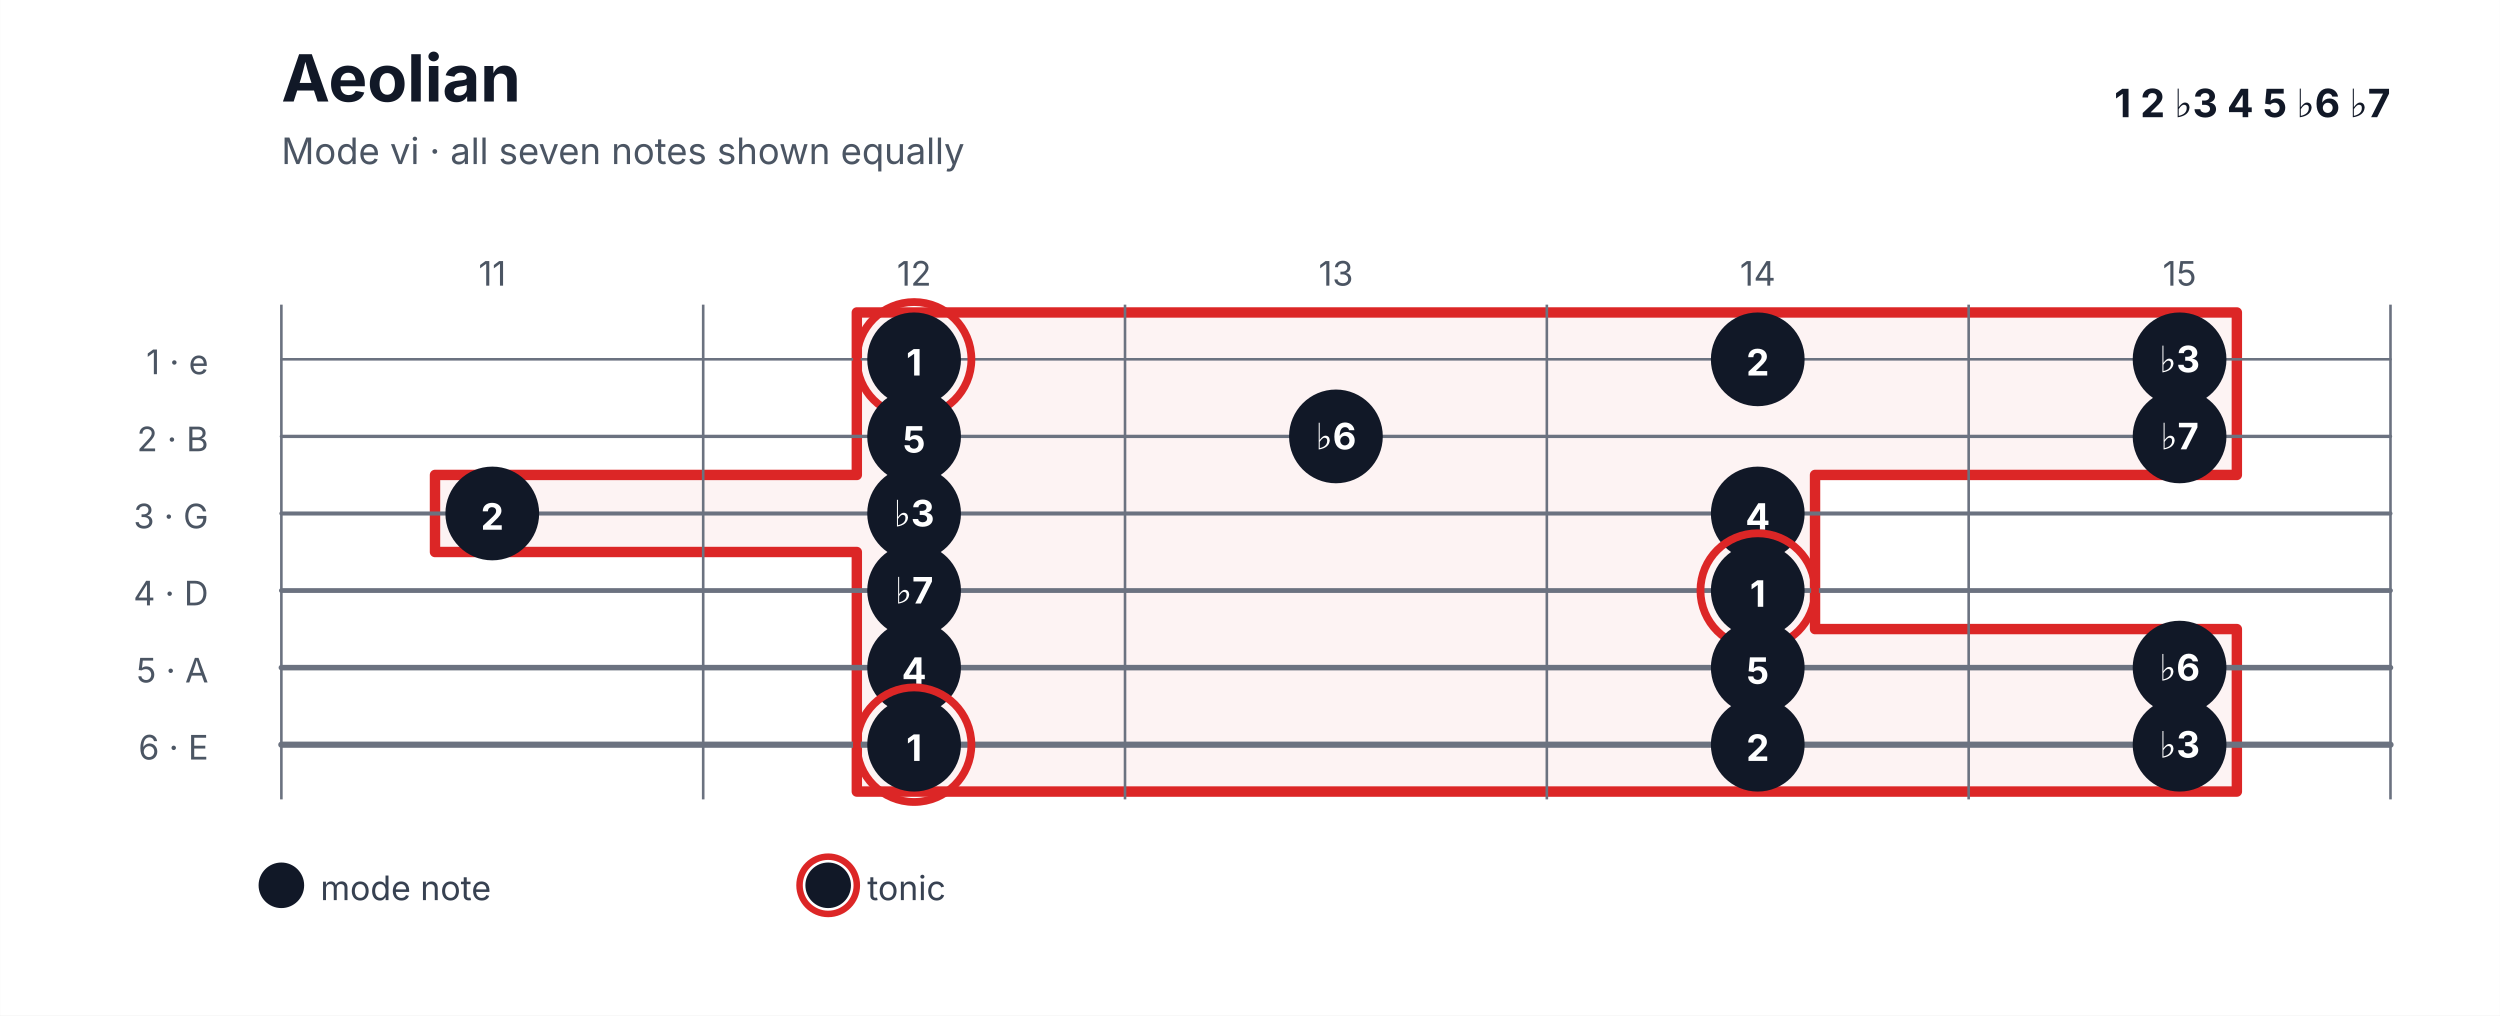
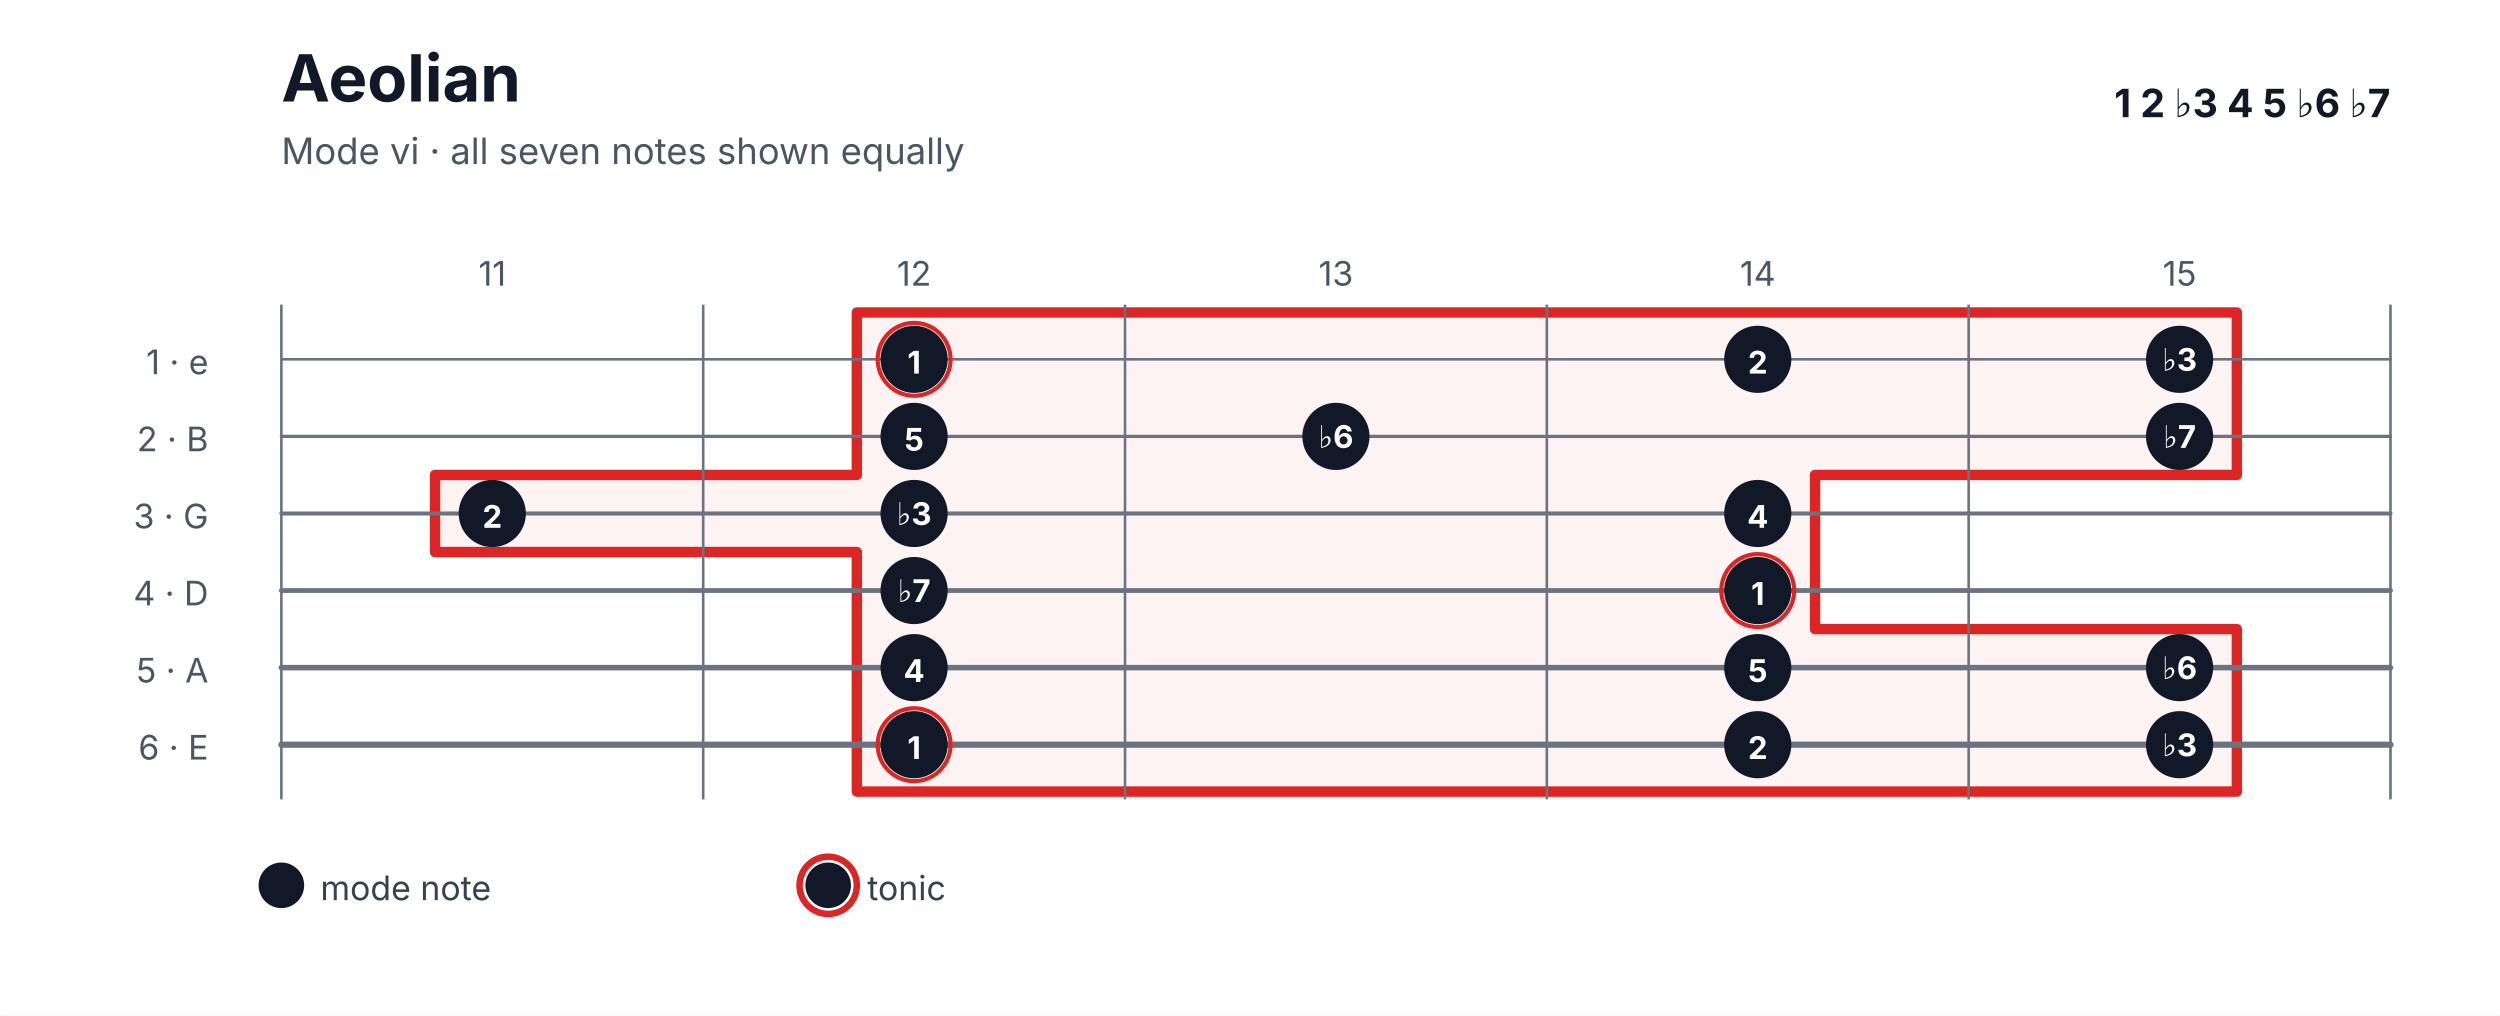
<svg xmlns="http://www.w3.org/2000/svg" width="10in" height="4.062in" viewBox="0 0 960 390" role="img" aria-labelledby="e-aeolian-full-title e-aeolian-full-desc" data-mode-id="e-aeolian" data-view="full" data-overlay="none">
  <style>
        svg{background:#fff;color:#111827;font-family:Inter,Segoe UI,Arial,sans-serif;text-rendering:geometricPrecision}
        text{fill:#111827}
        .diagram-title{font-size:25px;font-weight:700}.subtitle{font-size:14px;fill:#4b5563}.formula{font-size:15px;font-weight:650;text-anchor:end}
        .fret,.string{stroke:#6b7280;vector-effect:non-scaling-stroke}.fret{stroke-width:1px}.string{stroke-linecap:round}
        .fret-label,.string-label{font-size:13px;fill:#4b5563;text-anchor:middle;dominant-baseline:middle}
        .string-label{text-anchor:end}.position-outline{fill-opacity:.055;stroke-width:4;stroke-linejoin:round;vector-effect:non-scaling-stroke}
-         .marker-disc{stroke:#111827;stroke-width:2;vector-effect:non-scaling-stroke}.core .marker-disc,.equal .marker-disc{fill:#111827}.optional .marker-disc{fill:#fff}
-         .marker-label{font-size:14px;font-weight:700;text-anchor:middle;dominant-baseline:middle;pointer-events:none}.core .marker-label,.equal .marker-label{fill:#fff}.optional .marker-label{fill:#111827}
-         .overlay-highlight .marker-disc{stroke:#b45309;stroke-width:5}
-         .tonic-ring{fill:none;stroke-width:3;vector-effect:non-scaling-stroke}
+         .marker-disc{stroke:#111827;stroke-width:1.8;vector-effect:non-scaling-stroke}.core .marker-disc,.equal .marker-disc{fill:#111827}.optional .marker-disc{fill:#fff}
+         .marker-label{font-size:12px;font-weight:700;text-anchor:middle;dominant-baseline:middle;pointer-events:none}.core .marker-label,.equal .marker-label{fill:#fff}.optional .marker-label{fill:#111827}
+         .overlay-highlight .marker-disc{stroke:#b45309;stroke-width:4}
+         .tonic-ring{fill:none;stroke-width:1.6;vector-effect:non-scaling-stroke}
        .legend-core,.legend-equal{fill:#111827;stroke:#111827;stroke-width:1.5}.legend-optional{fill:#fff;stroke:#111827;stroke-width:1.8}.legend-tonic{fill:none;stroke-width:2.5}.legend-overlay{fill:#111827;stroke:#b45309;stroke-width:4}
        .legend-text{font-size:13px;fill:#374151;dominant-baseline:middle}.overlay-caption{font-size:13px;font-weight:650;fill:#92400e}
      </style>
  <rect width="960" height="390" fill="#fff" />
  <text class="diagram-title" x="108" y="39">Aeolian</text>
  <text class="subtitle" x="108" y="63">Mode vi · all seven notes shown equally</text>
  <text class="formula" x="918" y="45">1  2  ♭3  4  5  ♭6  ♭7</text>
  <path class="position-outline" style="fill:#dc2626;stroke:#dc2626" d="M 329 120 L 859 120 L 859 152.8 L 859 152.8 L 859 182.4 L 697 182.4 L 697 212 L 697 212 L 697 241.6 L 859 241.6 L 859 271.2 L 859 271.2 L 859 304 L 329 304 L 329 271.2 L 329 271.2 L 329 241.6 L 329 241.6 L 329 212 L 167 212 L 167 182.4 L 329 182.4 L 329 152.8 L 329 152.8 Z" />
  <line class="fret" x1="108" y1="117" x2="108" y2="307" />
  <line class="fret" x1="270" y1="117" x2="270" y2="307" />
  <line class="fret" x1="432" y1="117" x2="432" y2="307" />
  <line class="fret" x1="594" y1="117" x2="594" y2="307" />
  <line class="fret" x1="756" y1="117" x2="756" y2="307" />
  <line class="fret" x1="918" y1="117" x2="918" y2="307" />
  <line class="string" style="stroke-width:1.00px" x1="108" y1="138" x2="918" y2="138" />
  <text class="string-label" x="80" y="139">1 · e</text>
  <line class="string" style="stroke-width:1.28px" x1="108" y1="167.6" x2="918" y2="167.6" />
  <text class="string-label" x="80" y="168.6">2 · B</text>
  <line class="string" style="stroke-width:1.56px" x1="108" y1="197.2" x2="918" y2="197.2" />
  <text class="string-label" x="80" y="198.2">3 · G</text>
  <line class="string" style="stroke-width:1.84px" x1="108" y1="226.8" x2="918" y2="226.8" />
  <text class="string-label" x="80" y="227.8">4 · D</text>
  <line class="string" style="stroke-width:2.12px" x1="108" y1="256.4" x2="918" y2="256.4" />
  <text class="string-label" x="80" y="257.4">5 · A</text>
  <line class="string" style="stroke-width:2.40px" x1="108" y1="286" x2="918" y2="286" />
  <text class="string-label" x="80" y="287">6 · E</text>
  <text class="fret-label" x="189" y="105">11</text>
  <text class="fret-label" x="351" y="105">12</text>
  <text class="fret-label" x="513" y="105">13</text>
  <text class="fret-label" x="675" y="105">14</text>
  <text class="fret-label" x="837" y="105">15</text>
  <g class="marker equal tonic" transform="translate(351 138)">
-     <circle class="tonic-ring" style="stroke:#dc2626" r="22" />
-     <circle class="marker-disc" r="17" />
+     <circle class="tonic-ring" style="stroke:#dc2626" r="14" />
+     <circle class="marker-disc" r="12" />
    <text class="marker-label" x="0" y="1">1</text>
  </g>
  <g class="marker equal" transform="translate(675 138)">
-     <circle class="marker-disc" r="17" />
+     <circle class="marker-disc" r="12" />
    <text class="marker-label" x="0" y="1">2</text>
  </g>
  <g class="marker equal" transform="translate(837 138)">
-     <circle class="marker-disc" r="17" />
+     <circle class="marker-disc" r="12" />
    <text class="marker-label" x="0" y="1">♭3</text>
  </g>
  <g class="marker equal" transform="translate(351 167.6)">
-     <circle class="marker-disc" r="17" />
+     <circle class="marker-disc" r="12" />
    <text class="marker-label" x="0" y="1">5</text>
  </g>
  <g class="marker equal" transform="translate(513 167.6)">
-     <circle class="marker-disc" r="17" />
+     <circle class="marker-disc" r="12" />
    <text class="marker-label" x="0" y="1">♭6</text>
  </g>
  <g class="marker equal" transform="translate(837 167.6)">
-     <circle class="marker-disc" r="17" />
+     <circle class="marker-disc" r="12" />
    <text class="marker-label" x="0" y="1">♭7</text>
  </g>
  <g class="marker equal" transform="translate(189 197.2)">
-     <circle class="marker-disc" r="17" />
+     <circle class="marker-disc" r="12" />
    <text class="marker-label" x="0" y="1">2</text>
  </g>
  <g class="marker equal" transform="translate(351 197.2)">
-     <circle class="marker-disc" r="17" />
+     <circle class="marker-disc" r="12" />
    <text class="marker-label" x="0" y="1">♭3</text>
  </g>
  <g class="marker equal" transform="translate(675 197.2)">
-     <circle class="marker-disc" r="17" />
+     <circle class="marker-disc" r="12" />
    <text class="marker-label" x="0" y="1">4</text>
  </g>
  <g class="marker equal" transform="translate(351 226.8)">
-     <circle class="marker-disc" r="17" />
+     <circle class="marker-disc" r="12" />
    <text class="marker-label" x="0" y="1">♭7</text>
  </g>
  <g class="marker equal tonic" transform="translate(675 226.8)">
-     <circle class="tonic-ring" style="stroke:#dc2626" r="22" />
-     <circle class="marker-disc" r="17" />
+     <circle class="tonic-ring" style="stroke:#dc2626" r="14" />
+     <circle class="marker-disc" r="12" />
    <text class="marker-label" x="0" y="1">1</text>
  </g>
  <g class="marker equal" transform="translate(351 256.4)">
-     <circle class="marker-disc" r="17" />
+     <circle class="marker-disc" r="12" />
    <text class="marker-label" x="0" y="1">4</text>
  </g>
  <g class="marker equal" transform="translate(675 256.4)">
-     <circle class="marker-disc" r="17" />
+     <circle class="marker-disc" r="12" />
    <text class="marker-label" x="0" y="1">5</text>
  </g>
  <g class="marker equal" transform="translate(837 256.4)">
-     <circle class="marker-disc" r="17" />
+     <circle class="marker-disc" r="12" />
    <text class="marker-label" x="0" y="1">♭6</text>
  </g>
  <g class="marker equal tonic" transform="translate(351 286)">
-     <circle class="tonic-ring" style="stroke:#dc2626" r="22" />
-     <circle class="marker-disc" r="17" />
+     <circle class="tonic-ring" style="stroke:#dc2626" r="14" />
+     <circle class="marker-disc" r="12" />
    <text class="marker-label" x="0" y="1">1</text>
  </g>
  <g class="marker equal" transform="translate(675 286)">
-     <circle class="marker-disc" r="17" />
+     <circle class="marker-disc" r="12" />
    <text class="marker-label" x="0" y="1">2</text>
  </g>
  <g class="marker equal" transform="translate(837 286)">
-     <circle class="marker-disc" r="17" />
+     <circle class="marker-disc" r="12" />
    <text class="marker-label" x="0" y="1">♭3</text>
  </g>
  <g transform="translate(108 340)">
    <g transform="translate(0 0)">
      <circle class="legend-equal" cx="0" cy="0" r="8" />
      <text class="legend-text" x="15" y="1">mode note</text>
    </g>
    <g transform="translate(210 0)">
      <circle class="legend-tonic" style="stroke:#dc2626" cx="0" cy="0" r="11" />
      <circle class="legend-core" cx="0" cy="0" r="8" />
      <text class="legend-text" x="15" y="1">tonic</text>
    </g>
  </g>
</svg>
